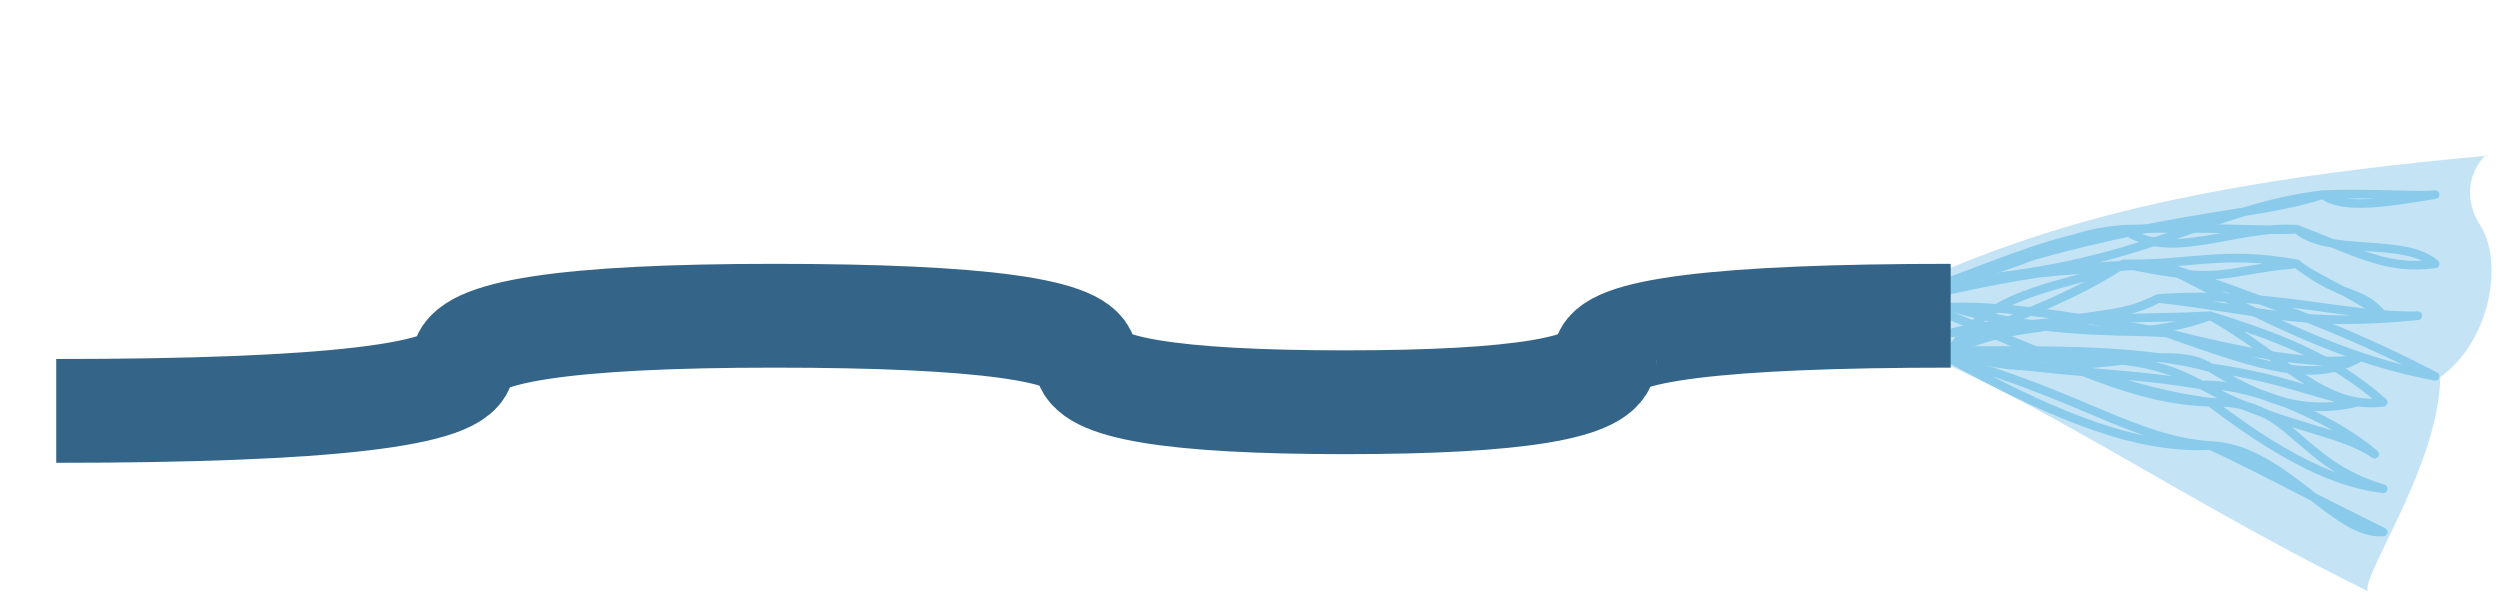
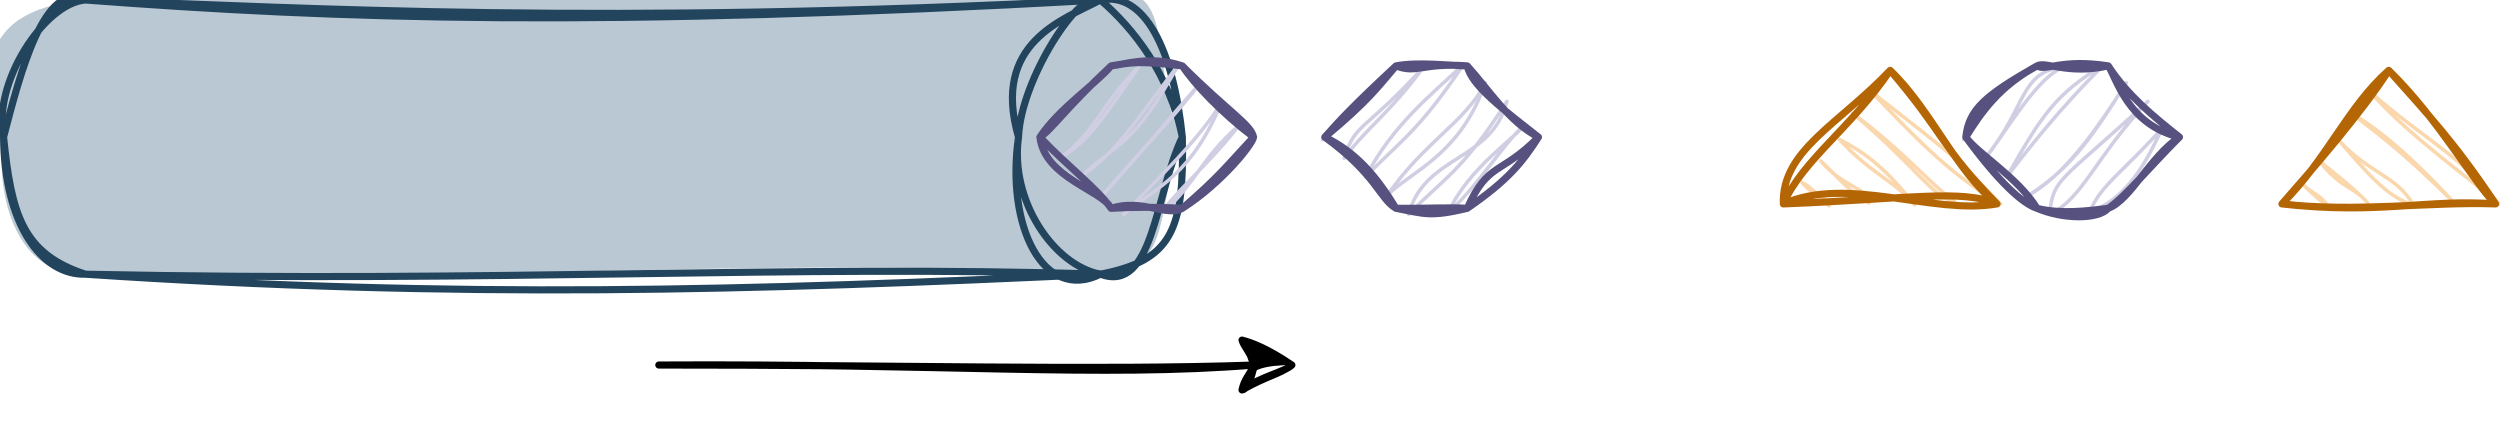
- <svg xmlns="http://www.w3.org/2000/svg" style="background: transparent; background-color: transparent; color-scheme: light dark;" version="1.1" width="289px" height="69px" viewBox="-0.5 -0.5 289 69">
+ <svg xmlns="http://www.w3.org/2000/svg" style="background: transparent; background-color: transparent; color-scheme: light dark;" version="1.1" width="351px" height="61px" viewBox="-0.5 -0.5 351 61">
  <defs />
  <g>
    <g data-cell-id="0">
      <g data-cell-id="1">
-         <g data-cell-id="wA9FqI98lm-z4scQnuff-53">
-           <g>
-             <path d="M 235.21 -1 L 273.86 67.67 C 273.86 68.04 271.11 68.4 266.21 68.66 C 261.31 68.92 254.67 69.07 247.74 69.07 C 233.32 69.07 221.63 68.44 221.63 67.67 Z" fill="none" stroke="none" transform="rotate(-75,247.74,34.03)" pointer-events="all" />
-             <path d="M 235.21 -1 C 248.88 14.57 259.28 27.84 273.86 67.67 C 274.75 67.88 270.28 64.73 266.21 68.66 C 262.72 72.88 253.18 73.57 247.75 69.07 C 237.44 71.73 221.25 65.52 221.63 67.67 C 227.28 38.92 236.6 16.48 235.21 -1" fill-opacity="0.5" fill="#8acbec" stroke="none" transform="rotate(-75,247.74,34.03)" pointer-events="all" style="fill: rgb(138, 203, 236);" />
-           </g>
-         </g>
-         <g data-cell-id="wA9FqI98lm-z4scQnuff-2" />
-         <g data-cell-id="wA9FqI98lm-z4scQnuff-4" />
-         <g data-cell-id="wA9FqI98lm-z4scQnuff-5" />
+         <g data-cell-id="wA9FqI98lm-z4scQnuff-53" />
        <g data-cell-id="wA9FqI98lm-z4scQnuff-7" />
        <g data-cell-id="wA9FqI98lm-z4scQnuff-9" />
        <g data-cell-id="wA9FqI98lm-z4scQnuff-11" />
        <g data-cell-id="wA9FqI98lm-z4scQnuff-12" />
        <g data-cell-id="wA9FqI98lm-z4scQnuff-13" />
        <g data-cell-id="wA9FqI98lm-z4scQnuff-17" />
        <g data-cell-id="wA9FqI98lm-z4scQnuff-18" />
        <g data-cell-id="wA9FqI98lm-z4scQnuff-19" />
+         <g data-cell-id="wA9FqI98lm-z4scQnuff-32" />
+         <g data-cell-id="wA9FqI98lm-z4scQnuff-42" />
+         <g data-cell-id="wA9FqI98lm-z4scQnuff-43" />
+         <g data-cell-id="wA9FqI98lm-z4scQnuff-44" />
+         <g data-cell-id="wA9FqI98lm-z4scQnuff-45" />
+         <g data-cell-id="wA9FqI98lm-z4scQnuff-46" />
+         <g data-cell-id="wA9FqI98lm-z4scQnuff-47" />
+         <g data-cell-id="wA9FqI98lm-z4scQnuff-48" />
+         <g data-cell-id="wA9FqI98lm-z4scQnuff-49" />
+         <g data-cell-id="wA9FqI98lm-z4scQnuff-50" />
+         <g data-cell-id="wA9FqI98lm-z4scQnuff-54" />
+         <g data-cell-id="wA9FqI98lm-z4scQnuff-55" />
+         <g data-cell-id="wA9FqI98lm-z4scQnuff-40" />
+         <g data-cell-id="wA9FqI98lm-z4scQnuff-67" />
+         <g data-cell-id="wA9FqI98lm-z4scQnuff-71" />
+         <g data-cell-id="wA9FqI98lm-z4scQnuff-72" />
+         <g data-cell-id="wA9FqI98lm-z4scQnuff-73" />
+         <g data-cell-id="wA9FqI98lm-z4scQnuff-74" />
+         <g data-cell-id="wA9FqI98lm-z4scQnuff-96" />
+         <g data-cell-id="wA9FqI98lm-z4scQnuff-97" />
+         <g data-cell-id="wA9FqI98lm-z4scQnuff-98" />
+         <g data-cell-id="wA9FqI98lm-z4scQnuff-99" />
+         <g data-cell-id="wA9FqI98lm-z4scQnuff-100" />
+         <g data-cell-id="remplace">
+           <g data-cell-id="wA9FqI98lm-z4scQnuff-83" />
+           <g data-cell-id="wA9FqI98lm-z4scQnuff-90">
+             <g data-cell-id="wA9FqI98lm-z4scQnuff-84" />
+             <g data-cell-id="wA9FqI98lm-z4scQnuff-85" />
+             <g data-cell-id="wA9FqI98lm-z4scQnuff-86" />
+             <g data-cell-id="wA9FqI98lm-z4scQnuff-87" />
+             <g data-cell-id="wA9FqI98lm-z4scQnuff-88" />
+             <g data-cell-id="wA9FqI98lm-z4scQnuff-89" />
+           </g>
+           <g data-cell-id="wA9FqI98lm-z4scQnuff-94" />
+         </g>
+         <g data-cell-id="delta">
+           <g data-cell-id="wA9FqI98lm-z4scQnuff-80" />
+           <g data-cell-id="wA9FqI98lm-z4scQnuff-101" />
+         </g>
+         <g data-cell-id="bidon1">
+           <g data-cell-id="wA9FqI98lm-z4scQnuff-24" />
+           <g data-cell-id="wA9FqI98lm-z4scQnuff-25" />
+           <g data-cell-id="wA9FqI98lm-z4scQnuff-26" />
+           <g data-cell-id="wA9FqI98lm-z4scQnuff-65" />
+           <g data-cell-id="wA9FqI98lm-z4scQnuff-66" />
+           <g data-cell-id="wA9FqI98lm-z4scQnuff-27" />
+         </g>
+         <g data-cell-id="bidon2">
+           <g data-cell-id="wA9FqI98lm-z4scQnuff-20" />
+           <g data-cell-id="wA9FqI98lm-z4scQnuff-21" />
+           <g data-cell-id="wA9FqI98lm-z4scQnuff-22" />
+           <g data-cell-id="wA9FqI98lm-z4scQnuff-63" />
+           <g data-cell-id="wA9FqI98lm-z4scQnuff-64" />
+           <g data-cell-id="wA9FqI98lm-z4scQnuff-23" />
+         </g>
+         <g data-cell-id="bidon3">
+           <g data-cell-id="wA9FqI98lm-z4scQnuff-2" />
+           <g data-cell-id="wA9FqI98lm-z4scQnuff-4" />
+           <g data-cell-id="wA9FqI98lm-z4scQnuff-5" />
+           <g data-cell-id="wA9FqI98lm-z4scQnuff-57" />
+           <g data-cell-id="wA9FqI98lm-z4scQnuff-58" />
+           <g data-cell-id="wA9FqI98lm-z4scQnuff-6" />
+         </g>
+         <g data-cell-id="wA9FqI98lm-z4scQnuff-51" />
        <g data-cell-id="wA9FqI98lm-z4scQnuff-16" />
-         <g data-cell-id="wA9FqI98lm-z4scQnuff-20" />
-         <g data-cell-id="wA9FqI98lm-z4scQnuff-21" />
-         <g data-cell-id="wA9FqI98lm-z4scQnuff-22" />
-         <g data-cell-id="wA9FqI98lm-z4scQnuff-24" />
-         <g data-cell-id="wA9FqI98lm-z4scQnuff-25" />
-         <g data-cell-id="wA9FqI98lm-z4scQnuff-26" />
-         <g data-cell-id="wA9FqI98lm-z4scQnuff-32" />
-         <g data-cell-id="wA9FqI98lm-z4scQnuff-42">
+         <g data-cell-id="yuZlQyEtuVOH7eyr_GHA-1">
          <g>
-             <path d="M 275 56 L 255 46 L 225 36" fill="none" stroke="none" pointer-events="stroke" />
-             <path d="M 275 56 C 264.68 52.92 264.48 45.65 255 46 M 275 56 C 271.04 55.5 265.29 53.88 255 46 M 255 46 C 246.37 45.74 239.17 42 225 36 M 255 46 C 245.19 44.68 239.19 41.79 225 36" fill="none" stroke="#8acbec" stroke-linejoin="round" stroke-linecap="round" stroke-miterlimit="10" pointer-events="stroke" style="stroke: rgb(138, 203, 236);" />
+             <path d="M 63.5 -52.5 C 63.5 -58.85 72.12 -64 82.75 -64 C 87.86 -64 92.75 -62.79 96.36 -60.63 C 99.97 -58.48 102 -55.55 102 -52.5 L 102 90 C 102 96.35 93.38 101.5 82.75 101.5 C 72.12 101.5 63.5 96.35 63.5 90 Z" fill="none" stroke="none" transform="rotate(90,82.75,18.75)" pointer-events="all" />
+             <path d="M 102 -52.5 C 102 -46.15 93.38 -41 82.75 -41 C 72.12 -41 63.5 -46.15 63.5 -52.5" fill="none" stroke="none" transform="rotate(90,82.75,18.75)" pointer-events="all" />
+             <path d="M 63.5 -52.5 C 58.56 -63.91 75.91 -59.23 82.75 -64 C 93.46 -59.98 101.44 -62.88 102 -52.5 C 99.05 -2.21 104.26 58.35 102 90 C 102.44 99.53 90.99 102.78 82.75 101.5 C 70.14 106.35 64.52 101.42 63.5 90 C 62.96 40.15 63.61 -14.38 63.5 -52.5" fill="#bac8d3" stroke="none" transform="rotate(90,82.75,18.75)" pointer-events="all" style="fill: rgb(186, 200, 211);" />
+             <path d="M 63.5 -52.5 C 62.26 -58.65 70.39 -62.75 82.75 -64 M 63.5 -52.5 C 67.48 -57.15 73.9 -62.19 82.75 -64 M 82.75 -64 C 90.73 -60.14 104.76 -59.99 102 -52.5 M 82.75 -64 C 95.94 -64.3 100.06 -62.45 102 -52.5 M 102 -52.5 C 104.31 -3.34 105.5 37.5 102 90 M 102 -52.5 C 100.62 -9.05 103.21 31.39 102 90 M 102 90 C 102.16 96.15 95.03 101.39 82.75 101.5 M 102 90 C 99.11 98.91 93.48 100.39 82.75 101.5 M 82.75 101.5 C 74.04 99.24 60.56 95.79 63.5 90 M 82.75 101.5 C 75.15 103.08 63.92 95.77 63.5 90 M 63.5 90 C 64.64 58.04 67.1 17.83 63.5 -52.5 M 63.5 90 C 66.2 54.15 67.42 18.36 63.5 -52.5" fill="none" stroke="#23445d" stroke-linejoin="round" stroke-linecap="round" stroke-miterlimit="10" transform="rotate(90,82.75,18.75)" pointer-events="all" style="stroke: rgb(35, 68, 93);" />
+             <path d="M 102 -52.5 C 100.76 -45.95 91.65 -39.75 82.75 -41 M 102 -52.5 C 105.98 -44.45 95.16 -39.19 82.75 -41 M 82.75 -41 C 69.47 -37.14 66.26 -47.29 63.5 -52.5 M 82.75 -41 C 74.68 -41.3 61.56 -49.75 63.5 -52.5" fill="none" stroke="#23445d" stroke-linejoin="round" stroke-linecap="round" stroke-miterlimit="10" transform="rotate(90,82.75,18.75)" pointer-events="all" style="stroke: rgb(35, 68, 93);" />
          </g>
        </g>
-         <g data-cell-id="wA9FqI98lm-z4scQnuff-43">
+         <g data-cell-id="message5">
          <g>
-             <path d="M 281 30 L 265 26 L 245 26 L 225 32" fill="none" stroke="none" pointer-events="stroke" />
-             <path d="M 281 30 C 277.36 26.88 268.82 29.19 265 26 M 281 30 C 275.38 30.74 272.19 28.72 265 26 M 265 26 C 257.81 25.54 250.38 29.88 245 26 M 265 26 C 260.73 26.24 255.78 25.67 245 26 M 245 26 C 236.93 26.69 237.08 29.18 225 32 M 245 26 C 238.28 27.16 236.81 27.47 225 32" fill="none" stroke="#8acbec" stroke-linejoin="round" stroke-linecap="round" stroke-miterlimit="10" pointer-events="stroke" style="stroke: rgb(138, 203, 236);" />
+             <path d="M 155.5 8.75 L 165.5 8.75 L 175.5 18.75 L 165.5 28.75 L 155.5 28.75 L 145.5 18.75 Z" fill="none" stroke="none" pointer-events="all" />
+             <path d="M 145.2 19.09 C 145.2 19.09 145.2 19.09 145.2 19.09 M 145.2 19.09 C 145.2 19.09 145.2 19.09 145.2 19.09 M 148.22 21.72 C 152.95 18.65 154.34 13.76 159.37 8.89 M 148.22 21.72 C 152.58 19.32 154.82 15.32 159.37 8.89 M 151.24 24.34 C 156.96 19.03 158.52 20.14 165.02 8.49 M 151.24 24.34 C 156.27 20.69 158.09 17.73 165.02 8.49 M 154.26 26.96 C 160.61 19.59 165.09 15.08 168.04 11.12 M 154.26 26.96 C 159.4 21.28 164.65 15.01 168.04 11.12 M 157.28 29.59 C 162.32 25.48 166.8 24.05 171.06 13.74 M 157.28 29.59 C 161.48 25.13 168.09 18.94 171.06 13.74 M 162.92 29.19 C 162.43 28.58 170.21 21.52 173.42 17.12 M 162.92 29.19 C 167.42 25.17 168.03 21.89 173.42 17.12" fill="none" stroke="#d0cee2" stroke-width="0.5" stroke-linejoin="round" stroke-linecap="round" stroke-miterlimit="10" pointer-events="all" style="stroke: rgb(208, 206, 226);" />
+             <path d="M 155.5 8.75 C 157.24 8.61 160.89 7.21 165.5 8.75 M 155.5 8.75 C 158.47 8.24 159.51 8.04 165.5 8.75 M 165.5 8.75 C 171.76 15.03 175.19 17 175.5 18.75 M 165.5 8.75 C 167.17 11.31 171.04 15.38 175.5 18.75 M 175.5 18.75 C 175.42 19.68 171.1 25.17 165.5 28.75 M 175.5 18.75 C 171.66 22.88 170.69 24.26 165.5 28.75 M 165.5 28.75 C 163.39 30.01 159.78 27.33 155.5 28.75 M 165.5 28.75 C 162.02 28.54 158.23 28.57 155.5 28.75 M 155.5 28.75 C 154.27 26.23 146.16 24.47 145.5 18.75 M 155.5 28.75 C 153.39 25.79 149.33 22.8 145.5 18.75 M 145.5 18.75 C 147.13 17.78 148.86 14.95 155.5 8.75 M 145.5 18.75 C 148.28 14.6 153.18 11.47 155.5 8.75" fill="none" stroke="#56517e" stroke-linejoin="round" stroke-linecap="round" stroke-miterlimit="10" pointer-events="all" style="stroke: rgb(86, 81, 126);" />
          </g>
        </g>
-         <g data-cell-id="wA9FqI98lm-z4scQnuff-44">
+         <g data-cell-id="message3">
          <g>
-             <path d="M 275 46 L 255 36 L 225 38" fill="none" stroke="none" pointer-events="stroke" />
-             <path d="M 275 46 C 268.04 46.94 263.13 40.47 255 36 M 275 46 C 268.89 40.6 262.56 38.41 255 36 M 255 36 C 242.89 40.4 237.02 34.76 225 38 M 255 36 C 247.4 36.41 242.47 35.86 225 38" fill="none" stroke="#8acbec" stroke-linejoin="round" stroke-linecap="round" stroke-miterlimit="10" pointer-events="stroke" style="stroke: rgb(138, 203, 236);" />
+             <path d="M 255.5 3.75 L 274.25 18.75 L 255.5 33.75 Z" fill="none" stroke="none" transform="rotate(-90,264.88,18.75)" pointer-events="all" />
+             <path d="M 255.5 3.75 C 255.5 3.75 255.5 3.75 255.5 3.75 M 255.5 3.75 C 255.5 3.75 255.5 3.75 255.5 3.75 M 255.24 10.15 C 256.74 9.62 256.47 8.02 258.52 6.37 M 255.24 10.15 C 256.72 8.79 257.96 7.42 258.52 6.37 M 255.63 15.79 C 257.81 15.54 257.97 11.9 261.54 9 M 255.63 15.79 C 257.18 13.01 258.92 11.78 261.54 9 M 255.37 22.19 C 260.67 17.99 262.74 15.14 264.56 11.62 M 255.37 22.19 C 258.74 19.39 259.72 16.05 264.56 11.62 M 255.77 27.83 C 256.47 24.64 260.34 22.78 268.23 13.49 M 255.77 27.83 C 258.01 24.68 262.98 20.57 268.23 13.49 M 255.5 34.23 C 262.63 27.33 261.13 28.99 271.25 16.12 M 255.5 34.23 C 259.34 27.72 263.61 23.36 271.25 16.12" fill="none" stroke="#fad7ac" stroke-width="0.5" stroke-linejoin="round" stroke-linecap="round" stroke-miterlimit="10" transform="rotate(-90,264.88,18.75)" pointer-events="all" style="stroke: rgb(250, 215, 172);" />
+             <path d="M 255.5 3.75 C 263 3.49 266.7 11.58 274.25 18.75 M 255.5 3.75 C 261.66 6.46 266.2 13.31 274.25 18.75 M 274.25 18.75 C 265.32 26.4 263.61 25.79 255.5 33.75 M 274.25 18.75 C 268.78 24.49 259.86 28.11 255.5 33.75 M 255.5 33.75 C 253.92 24.68 259.53 12.81 255.5 3.75 M 255.5 33.75 C 257.65 28.85 256.18 21.21 255.5 3.75" fill="none" stroke="#b46504" stroke-linejoin="round" stroke-linecap="round" stroke-miterlimit="10" transform="rotate(-90,264.88,18.75)" pointer-events="all" style="stroke: rgb(180, 101, 4);" />
          </g>
        </g>
-         <g data-cell-id="wA9FqI98lm-z4scQnuff-45">
+         <g data-cell-id="message4">
          <g>
-             <path d="M 281 43 L 249 30 L 225 33" fill="none" stroke="none" pointer-events="stroke" />
-             <path d="M 281 43 C 267.77 40.56 256.61 33.51 249 30 M 281 43 C 273.04 38.89 265.69 35.73 249 30 M 249 30 C 237.43 30.9 230.51 31.05 225 33 M 249 30 C 245.81 30.38 240.63 29.54 225 33" fill="none" stroke="#8acbec" stroke-linejoin="round" stroke-linecap="round" stroke-miterlimit="10" pointer-events="stroke" style="stroke: rgb(138, 203, 236);" />
+             <path d="M 195.5 8.75 L 205.5 8.75 L 215.5 18.75 L 205.5 28.75 L 195.5 28.75 L 185.5 18.75 Z" fill="none" stroke="none" pointer-events="all" />
+             <path d="M 185.2 19.09 C 185.2 19.09 185.2 19.09 185.2 19.09 M 185.2 19.09 C 185.2 19.09 185.2 19.09 185.2 19.09 M 188.22 21.72 C 189.78 16.64 191.1 18.04 199.37 8.89 M 188.22 21.72 C 191.4 17.41 194.75 15.27 199.37 8.89 M 191.24 24.34 C 195.15 16.89 200.36 12.92 205.02 8.49 M 191.24 24.34 C 195.73 19.57 198.5 18.23 205.02 8.49 M 194.26 26.96 C 197.44 23.61 204.51 21.39 208.04 11.12 M 194.26 26.96 C 199.51 19.32 205.28 16.65 208.04 11.12 M 197.28 29.59 C 199.47 21.24 209.01 22.14 211.06 13.74 M 197.28 29.59 C 202.05 24.65 204.79 23.62 211.06 13.74 M 202.92 29.19 C 205.73 23.02 212.56 18.63 213.42 17.12 M 202.92 29.19 C 206.25 26.57 210.5 19.81 213.42 17.12" fill="none" stroke="#d0cee2" stroke-width="0.5" stroke-linejoin="round" stroke-linecap="round" stroke-miterlimit="10" pointer-events="all" style="stroke: rgb(208, 206, 226);" />
+             <path d="M 195.5 8.75 C 198.38 9.89 199.21 8.28 205.5 8.75 M 195.5 8.75 C 198.56 8.15 203.3 8.73 205.5 8.75 M 205.5 8.75 C 206.02 11.5 210.72 15 215.5 18.75 M 205.5 8.75 C 208.47 12 211.32 16.62 215.5 18.75 M 215.5 18.75 C 210.26 24.08 208.42 22.19 205.5 28.75 M 215.5 18.75 C 213.28 22.23 211.28 24.77 205.5 28.75 M 205.5 28.75 C 200.28 30 199.54 29.52 195.5 28.75 M 205.5 28.75 C 202.9 28.59 200.47 28.78 195.5 28.75 M 195.5 28.75 C 192.84 24.4 189.99 20.9 185.5 18.75 M 195.5 28.75 C 193.15 27.36 192.81 24.07 185.5 18.75 M 185.5 18.75 C 191.69 13.6 193.06 11.59 195.5 8.75 M 185.5 18.75 C 187.67 16.31 189.51 14.32 195.5 8.75" fill="none" stroke="#56517e" stroke-linejoin="round" stroke-linecap="round" stroke-miterlimit="10" pointer-events="all" style="stroke: rgb(86, 81, 126);" />
          </g>
        </g>
-         <g data-cell-id="wA9FqI98lm-z4scQnuff-46">
+         <g data-cell-id="message2">
          <g>
-             <path d="M 274 52 L 254 44 L 225 40" fill="none" stroke="none" pointer-events="stroke" />
-             <path d="M 274 52 C 270.43 48.81 260.82 43.78 254 44 M 274 52 C 269.78 49.09 262.87 48.93 254 44 M 254 44 C 244.55 38.88 238.24 42.36 225 40 M 254 44 C 243.2 42.15 233.72 42.76 225 40" fill="none" stroke="#8acbec" stroke-linejoin="round" stroke-linecap="round" stroke-miterlimit="10" pointer-events="stroke" style="stroke: rgb(138, 203, 236);" />
+             <path d="M 285.5 8.75 L 295.5 8.75 L 305.5 18.75 L 295.5 28.75 L 285.5 28.75 L 275.5 18.75 Z" fill="none" stroke="none" pointer-events="all" />
+             <path d="M 275.2 19.09 C 275.2 19.09 275.2 19.09 275.2 19.09 M 275.2 19.09 C 275.2 19.09 275.2 19.09 275.2 19.09 M 278.22 21.72 C 284.21 14.28 283.02 9.54 289.37 8.89 M 278.22 21.72 C 281.28 17.82 285.67 10.04 289.37 8.89 M 281.24 24.34 C 286.16 15.77 287.89 12.82 295.02 8.49 M 281.24 24.34 C 284.01 20.77 288.67 14.68 295.02 8.49 M 284.26 26.96 C 289.11 24.21 293.35 18.57 298.04 11.12 M 284.26 26.96 C 289.73 23.4 292.54 19.93 298.04 11.12 M 287.28 29.59 C 287.74 24.48 288.64 25.19 301.06 13.74 M 287.28 29.59 C 291.93 27.41 293.7 21.53 301.06 13.74 M 292.92 29.19 C 299.73 27.11 302.57 17.69 303.42 17.12 M 292.92 29.19 C 294.52 25.37 297.57 23.7 303.42 17.12" fill="none" stroke="#d0cee2" stroke-width="0.5" stroke-linejoin="round" stroke-linecap="round" stroke-miterlimit="10" pointer-events="all" style="stroke: rgb(208, 206, 226);" />
+             <path d="M 285.5 8.75 C 286.66 8.04 289.84 10.04 295.5 8.75 M 285.5 8.75 C 286.73 9.56 288.87 7.71 295.5 8.75 M 295.5 8.75 C 296.67 10.48 298.23 17.05 305.5 18.75 M 295.5 8.75 C 298.25 12.96 301.88 15.87 305.5 18.75 M 305.5 18.75 C 301.26 21.58 298.71 27.53 295.5 28.75 M 305.5 18.75 C 301.3 22.94 298.04 26.98 295.5 28.75 M 295.5 28.75 C 294.05 30.38 289.06 30.28 285.5 28.75 M 295.5 28.75 C 292.67 29.1 288.93 29.6 285.5 28.75 M 285.5 28.75 C 282.82 24.41 277.19 21.09 275.5 18.75 M 285.5 28.75 C 283.48 28.11 280.1 25.04 275.5 18.75 M 275.5 18.75 C 275.9 14.9 278.2 12.88 285.5 8.75 M 275.5 18.75 C 277.63 15.32 280.17 11.63 285.5 8.75" fill="none" stroke="#56517e" stroke-linejoin="round" stroke-linecap="round" stroke-miterlimit="10" pointer-events="all" style="stroke: rgb(86, 81, 126);" />
          </g>
        </g>
-         <g data-cell-id="wA9FqI98lm-z4scQnuff-47">
+         <g data-cell-id="message1">
          <g>
-             <path d="M 275 36 L 265 30 L 245 30 L 225 40" fill="none" stroke="none" pointer-events="stroke" />
-             <path d="M 275 36 C 272.33 32.76 270.55 34.3 265 30 M 275 36 C 271.58 33.42 266.83 31.58 265 30 M 265 30 C 256.02 30.83 256.67 32.5 245 30 M 265 30 C 256.54 28.44 252.74 30.13 245 30 M 245 30 C 239 32.67 230.05 32.61 225 40 M 245 30 C 237.1 35.17 228.56 37.16 225 40" fill="none" stroke="#8acbec" stroke-linejoin="round" stroke-linecap="round" stroke-miterlimit="10" pointer-events="stroke" style="stroke: rgb(138, 203, 236);" />
+             <path d="M 325.5 3.75 L 344.25 18.75 L 325.5 33.75 Z" fill="none" stroke="none" transform="rotate(-90,334.88,18.75)" pointer-events="all" />
+             <path d="M 325.5 3.75 C 325.5 3.75 325.5 3.75 325.5 3.75 M 325.5 3.75 C 325.5 3.75 325.5 3.75 325.5 3.75 M 325.24 10.15 C 326.85 9.16 326.74 8.19 328.52 6.37 M 325.24 10.15 C 326.04 8.92 327.41 7.58 328.52 6.37 M 325.63 15.79 C 327.99 13.92 327.48 12.15 331.54 9 M 325.63 15.79 C 327.73 13.94 331.1 9.47 331.54 9 M 325.37 22.19 C 329.55 19.81 329.64 16.09 334.56 11.62 M 325.37 22.19 C 326.41 18.77 328.98 16.42 334.56 11.62 M 325.77 27.83 C 328.93 24.88 335.11 19.01 338.23 13.49 M 325.77 27.83 C 331.67 21.84 334.01 19.03 338.23 13.49 M 325.5 34.23 C 328.74 30.64 334.86 21.74 341.25 16.12 M 325.5 34.23 C 332.43 28.74 334.73 23.48 341.25 16.12" fill="none" stroke="#fad7ac" stroke-width="0.5" stroke-linejoin="round" stroke-linecap="round" stroke-miterlimit="10" transform="rotate(-90,334.88,18.75)" pointer-events="all" style="stroke: rgb(250, 215, 172);" />
+             <path d="M 325.5 3.75 C 330.07 7.79 338.47 15.08 344.25 18.75 M 325.5 3.75 C 331.84 10.15 339.14 12.96 344.25 18.75 M 344.25 18.75 C 337.97 24.33 334.14 27.99 325.5 33.75 M 344.25 18.75 C 337.44 25.76 328 30.99 325.5 33.75 M 325.5 33.75 C 326.23 23.85 323.94 17.67 325.5 3.75 M 325.5 33.75 C 325.84 24.74 324.28 14.01 325.5 3.75" fill="none" stroke="#b46504" stroke-linejoin="round" stroke-linecap="round" stroke-miterlimit="10" transform="rotate(-90,334.88,18.75)" pointer-events="all" style="stroke: rgb(180, 101, 4);" />
          </g>
        </g>
-         <g data-cell-id="wA9FqI98lm-z4scQnuff-48">
+         <g data-cell-id="xHRaSLy8ux7cP4tZGNaN-7">
          <g>
-             <path d="M 272 46 L 255 42 L 225 40" fill="none" stroke="none" pointer-events="stroke" />
-             <path d="M 272 46 C 265.23 47.7 259.86 44.98 255 42 M 272 46 C 266.79 45.05 263.86 43.3 255 42 M 255 42 C 249.71 38.37 236.51 44.81 225 40 M 255 42 C 246.2 39.54 233.42 40.13 225 40" fill="none" stroke="#8acbec" stroke-linejoin="round" stroke-linecap="round" stroke-miterlimit="10" pointer-events="stroke" style="stroke: rgb(138, 203, 236);" />
+             <path d="M 175.63 50.75 L 92 50.75" fill="none" stroke="none" pointer-events="stroke" />
+             <path d="M 180.88 50.75 L 173.88 54.25 L 175.63 50.75 L 173.88 47.25 Z" fill="none" stroke="none" pointer-events="all" />
+             <path d="M 175.63 50.75 C 153.61 51.52 124.5 50.72 92 50.75 M 175.63 50.75 C 153.76 52.51 132.1 50.51 92 50.75" fill="none" stroke="#000000" stroke-linejoin="round" stroke-linecap="round" stroke-miterlimit="10" pointer-events="stroke" style="stroke: light-dark(rgb(0, 0, 0), rgb(255, 255, 255));" />
+             <path d="M 180.88 50.75 C 177.33 50.8 174.32 51.16 173.88 54.25 C 174.67 52.68 174.33 52.55 175.63 50.75 C 176.15 49.54 174.47 49.58 173.88 47.25 C 175.08 48.29 176.69 48.52 180.88 50.75" fill="#000000" stroke="none" pointer-events="all" style="fill: light-dark(rgb(0, 0, 0), rgb(255, 255, 255));" />
+             <path d="M 180.88 50.75 C 180.04 51.65 176.39 52.39 173.88 54.25 M 180.88 50.75 C 179.12 52.08 177.43 52.23 173.88 54.25 M 173.88 54.25 C 174.69 54.14 175.16 52.59 175.63 50.75 M 173.88 54.25 C 174.16 52.86 174.85 52.18 175.63 50.75 M 175.63 50.75 C 174.76 49.3 175.12 48.08 173.88 47.25 M 175.63 50.75 C 175.1 49.05 174.12 48.13 173.88 47.25 M 173.88 47.25 C 174.81 48.16 175.82 47.48 180.88 50.75 M 173.88 47.25 C 175.21 47.6 177.39 48.38 180.88 50.75" fill="none" stroke="#000000" stroke-linejoin="round" stroke-linecap="round" stroke-miterlimit="10" pointer-events="all" style="stroke: light-dark(rgb(0, 0, 0), rgb(255, 255, 255));" />
          </g>
        </g>
-         <g data-cell-id="wA9FqI98lm-z4scQnuff-49">
-           <g>
-             <path d="M 279 36 L 249 34 L 225 40" fill="none" stroke="none" pointer-events="stroke" />
-             <path d="M 279 36 C 265.49 37.34 261.56 35.46 249 34 M 279 36 C 270.65 36.17 261.72 33.08 249 34 M 249 34 C 243.79 36.95 237.19 35.21 225 40 M 249 34 C 241.27 37.81 232.84 36.43 225 40" fill="none" stroke="#8acbec" stroke-linejoin="round" stroke-linecap="round" stroke-miterlimit="10" pointer-events="stroke" style="stroke: rgb(138, 203, 236);" />
-           </g>
-         </g>
-         <g data-cell-id="wA9FqI98lm-z4scQnuff-50">
-           <g>
-             <path d="M 272 41 L 250 38 L 225 35" fill="none" stroke="none" pointer-events="stroke" />
-             <path d="M 272 41 C 266.84 43.62 261.72 42.19 250 38 M 272 41 C 267.12 41.89 258.39 40.14 250 38 M 250 38 C 244.84 37.57 236.47 38.35 225 35 M 250 38 C 242.54 36.65 231.88 34.75 225 35" fill="none" stroke="#8acbec" stroke-linejoin="round" stroke-linecap="round" stroke-miterlimit="10" pointer-events="stroke" style="stroke: rgb(138, 203, 236);" />
-           </g>
-         </g>
-         <g data-cell-id="wA9FqI98lm-z4scQnuff-54">
-           <g>
-             <path d="M 275 61 L 255 51 L 225 41" fill="none" stroke="none" pointer-events="stroke" />
-             <path d="M 275 61 C 269.33 61.41 263.45 51.3 255 51 M 275 61 C 266.38 56.8 261.1 53.82 255 51 M 255 51 C 247.05 51.45 237.88 48.11 225 41 M 255 51 C 246.36 50.41 240.05 45.23 225 41" fill="none" stroke="#8acbec" stroke-linejoin="round" stroke-linecap="round" stroke-miterlimit="10" pointer-events="stroke" style="stroke: rgb(138, 203, 236);" />
-           </g>
-         </g>
-         <g data-cell-id="wA9FqI98lm-z4scQnuff-55">
-           <g>
-             <path d="M 281 22 L 268 22 L 225 32" fill="none" stroke="none" pointer-events="stroke" />
-             <path d="M 281 22 C 275.8 22.83 270.45 23.83 268 22 M 281 22 C 278.72 22.22 273.8 21.78 268 22 M 268 22 C 254.78 23.57 246.78 30.59 225 32 M 268 22 C 259.51 24.78 248.67 24.12 225 32" fill="none" stroke="#8acbec" stroke-linejoin="round" stroke-linecap="round" stroke-miterlimit="10" pointer-events="stroke" style="stroke: rgb(138, 203, 236);" />
-           </g>
-         </g>
-         <g data-cell-id="wA9FqI98lm-z4scQnuff-40">
-           <g>
-             <path d="M 6 47 Q 53 47 53 41.5 Q 53 36 89 36 Q 125 36 125 41 Q 125 46 155 46 Q 185 46 185 41 Q 185 36 225 36" fill="none" stroke="#346588" stroke-width="12" stroke-miterlimit="10" pointer-events="stroke" style="stroke: rgb(52, 101, 136);" />
-           </g>
-         </g>
-         <g data-cell-id="wA9FqI98lm-z4scQnuff-57" />
-         <g data-cell-id="wA9FqI98lm-z4scQnuff-58" />
-         <g data-cell-id="wA9FqI98lm-z4scQnuff-6" />
-         <g data-cell-id="wA9FqI98lm-z4scQnuff-63" />
-         <g data-cell-id="wA9FqI98lm-z4scQnuff-64" />
-         <g data-cell-id="wA9FqI98lm-z4scQnuff-65" />
-         <g data-cell-id="wA9FqI98lm-z4scQnuff-66" />
-         <g data-cell-id="wA9FqI98lm-z4scQnuff-23" />
-         <g data-cell-id="wA9FqI98lm-z4scQnuff-27" />
-         <g data-cell-id="wA9FqI98lm-z4scQnuff-51" />
      </g>
    </g>
  </g>
</svg>
